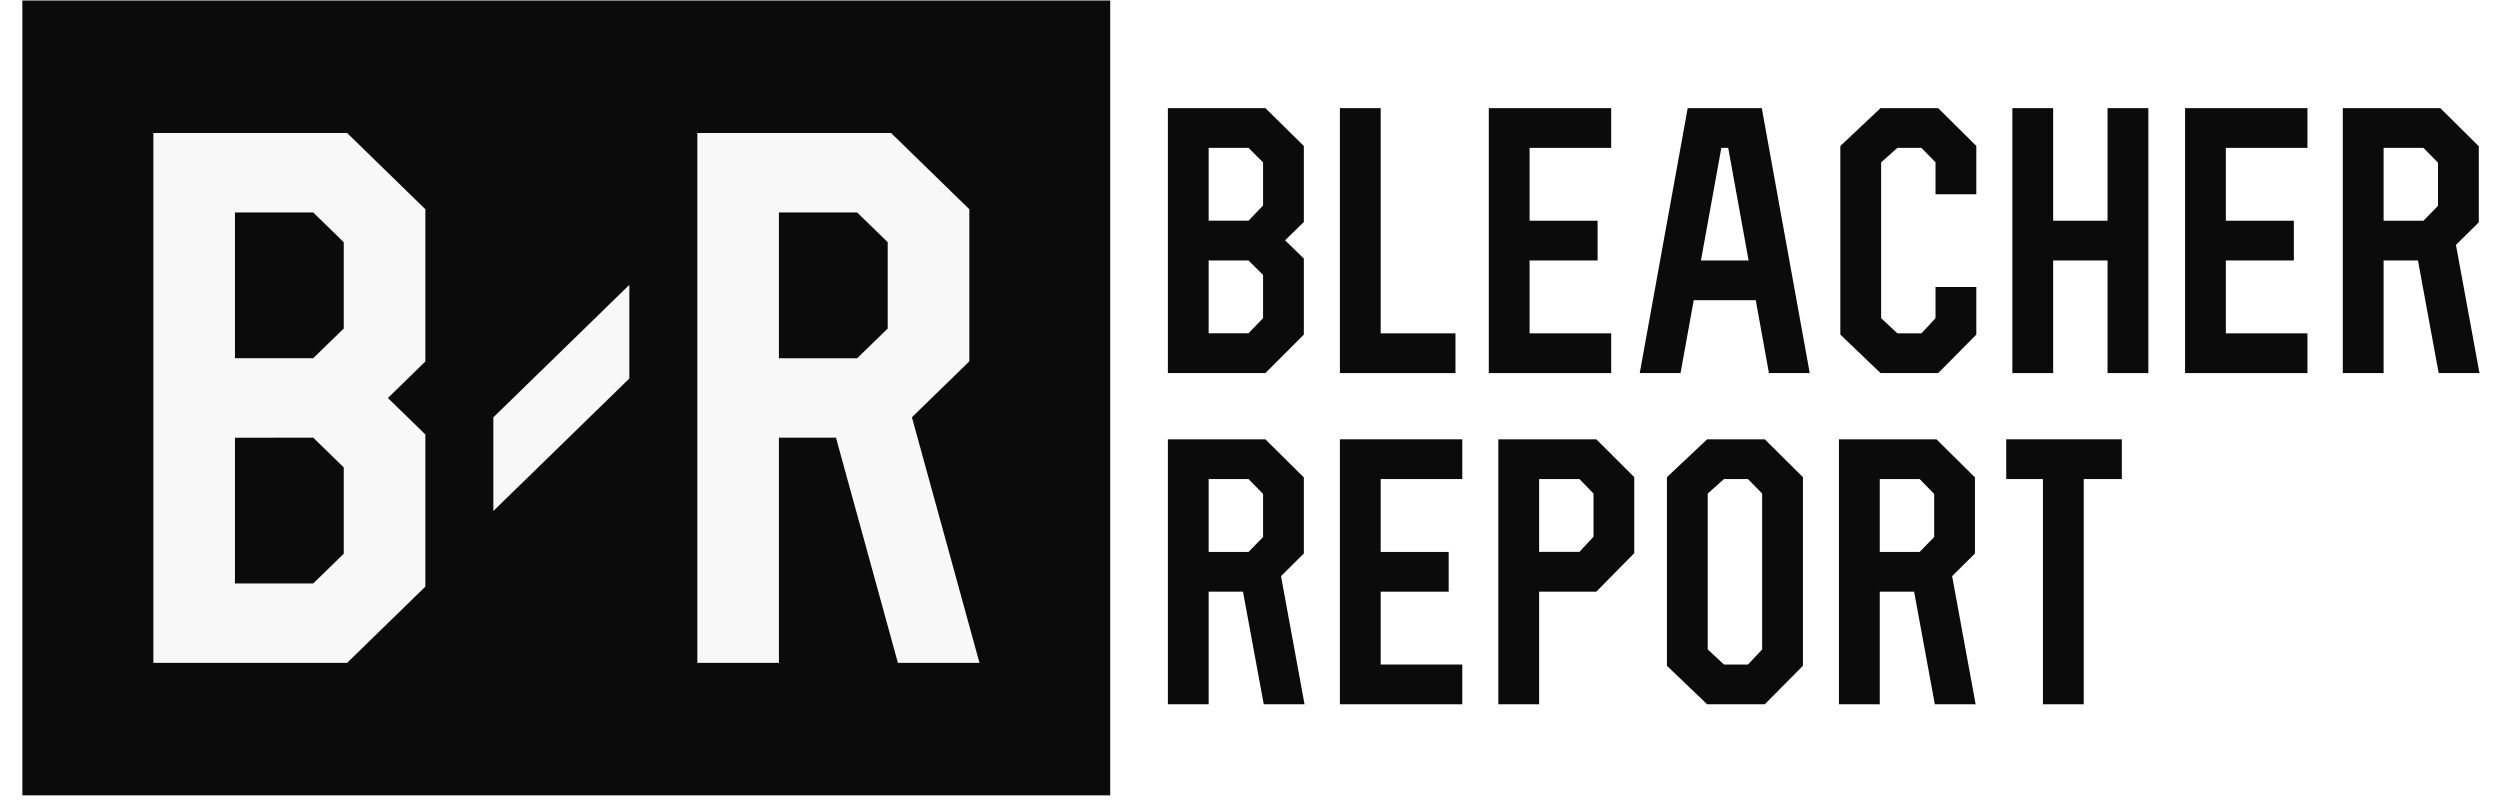
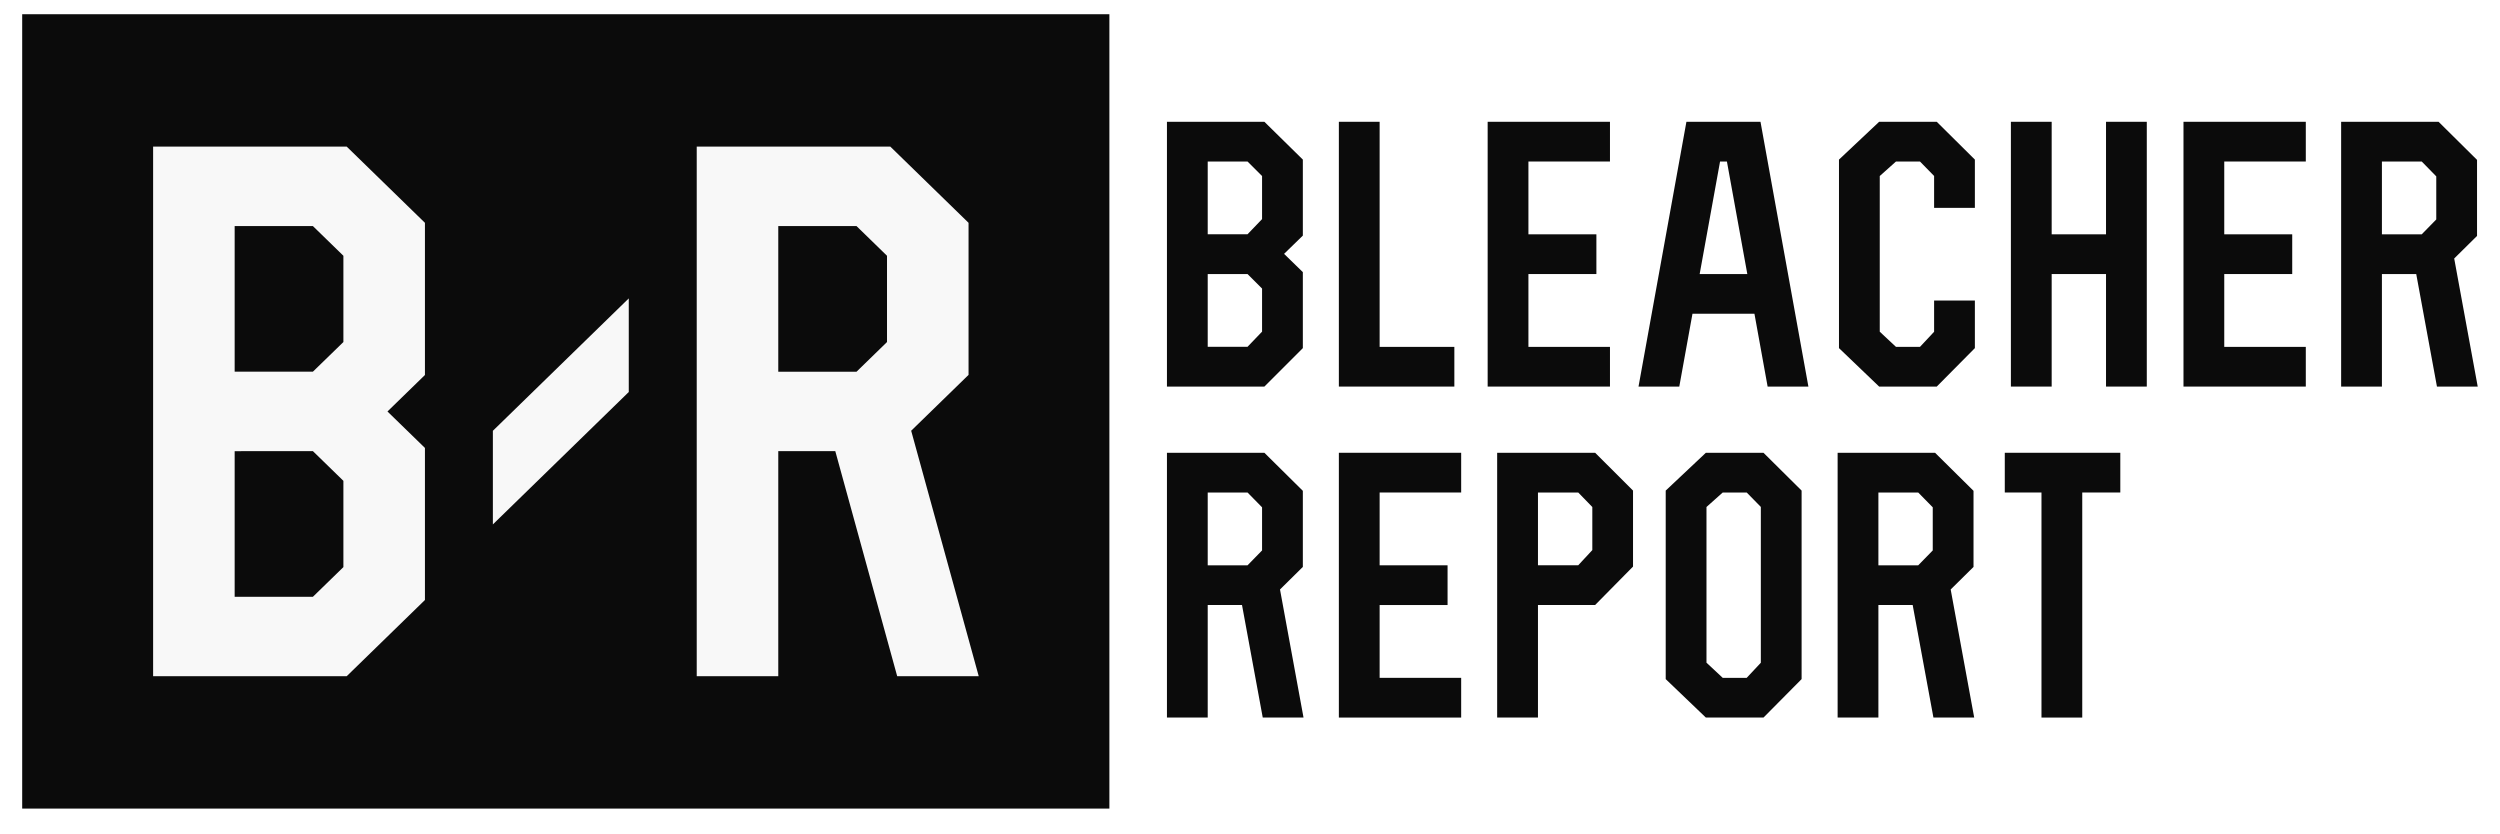
- <svg xmlns="http://www.w3.org/2000/svg" width="106" height="34" viewBox="0 0 106 34" fill="none">
-   <g id="Logos 15">
-     <g id="Vector 4">
-       <path d="M67.686 18.627H63.529V29.861H65.259V25.087H67.683L69.292 23.455V20.231L67.686 18.627ZM65.259 20.312H66.968L67.565 20.927V22.756L66.968 23.399H65.259V20.312Z" fill="#0B0B0B" />
-       <path d="M56.812 29.861H62.001V28.176H58.541V25.087H61.424V23.402H58.541V20.312H62.001V18.627H56.812V29.861Z" fill="#0B0B0B" />
-       <path d="M89.966 20.312V18.627H85.064V20.312H86.621V29.861H88.351V20.312H89.966Z" fill="#0B0B0B" />
-       <path d="M74.827 18.627H72.382L70.678 20.231V28.23L72.382 29.861H74.827L76.444 28.23V20.231L74.827 18.627ZM74.715 27.536L74.115 28.176H73.097L72.408 27.533V20.927L73.097 20.312H74.115L74.715 20.925V27.536Z" fill="#0B0B0B" />
-       <path d="M52.703 25.087L53.583 29.861H55.312L54.315 24.427L55.283 23.469V20.242L53.652 18.627H49.518V29.861H51.247V25.087M51.247 20.312H52.937L53.554 20.942V22.77L52.937 23.402H51.247V20.312Z" fill="#0B0B0B" />
-       <path d="M81.158 25.087L82.037 29.861H83.767L82.77 24.427L83.738 23.469V20.242L82.107 18.627H77.972V29.861H79.702V25.087M79.702 20.312H81.392L82.009 20.942V22.77L81.392 23.402H79.702V20.312Z" fill="#0B0B0B" />
-       <path d="M53.652 4.585H49.518V15.819H53.652L55.283 14.187V10.963L54.488 10.188L55.283 9.413V6.189L53.652 4.585ZM51.247 6.27H52.937L53.554 6.885V8.713L52.937 9.357H51.247V6.27ZM51.247 11.044H52.937L53.554 11.659V13.488L52.937 14.131H51.247V11.044Z" fill="#0B0B0B" />
-       <path d="M85.324 15.819H87.054V11.044H89.36V15.819H91.09V4.585H89.36V9.359H87.054V4.585H85.324V15.819Z" fill="#0B0B0B" />
-       <path d="M63.125 15.819H68.314V14.134H64.855V11.044H67.738V9.359H64.855V6.27H68.314V4.585H63.125V15.819Z" fill="#0B0B0B" />
-       <path d="M92.647 15.819H97.836V14.134H94.376V11.044H97.259V9.359H94.376V6.27H97.836V4.585H92.647V15.819Z" fill="#0B0B0B" />
-       <path d="M61.712 14.134H58.541V4.585H56.812V15.819H61.712V14.134Z" fill="#0B0B0B" />
-       <path d="M78.03 14.187L79.734 15.819H82.179L83.796 14.187V12.168H82.066V13.493L81.467 14.134H80.449L79.76 13.491V6.885L80.449 6.27H81.467L82.066 6.882V8.236H83.796V6.189L82.179 4.585H79.734L78.03 6.189V14.187Z" fill="#0B0B0B" />
-       <path d="M75.003 15.819H76.733L74.7 4.585H71.558L69.525 15.819H71.255L71.814 12.729H74.444L75.003 15.819ZM72.12 11.044L72.985 6.27H73.276L74.141 11.044H72.12Z" fill="#0B0B0B" />
-       <path d="M102.521 11.044L103.4 15.819H105.13L104.132 10.384L105.101 9.427V6.2L103.469 4.585H99.335V15.819H101.065V11.044M101.065 6.27H102.754L103.371 6.899V8.727L102.754 9.359H101.065V6.27Z" fill="#0B0B0B" />
-     </g>
-     <path id="Rectangle 39" d="M0.948 0.021H47.073V33.723H0.948V0.021Z" fill="#0B0B0B" />
-     <g id="Mask group">
-       <g id="Vector 3">
-         <path d="M14.716 5.638H6.503V28.106H14.716L18.035 24.873V18.422L16.446 16.875L18.035 15.327V8.871L14.716 5.638ZM9.962 15.187V9.008H13.281L14.575 10.269V13.929L13.281 15.187M13.281 18.557L14.575 19.818V23.477L13.281 24.738H9.962V18.56" fill="#F8F8F8" />
-         <path d="M41.531 28.106L38.665 17.692L41.099 15.322V8.871L37.78 5.638H29.567V28.106H33.026V18.557H35.445L38.071 28.106H41.531ZM33.026 9.008H36.344L37.639 10.269V13.929L36.344 15.19H33.026V9.008Z" fill="#F8F8F8" />
-         <path d="M20.918 17.695V21.666L26.684 16.049V12.078L20.918 17.695Z" fill="#F8F8F8" />
-       </g>
-       <mask id="mask0_1327_14951" style="mask-type:alpha" maskUnits="userSpaceOnUse" x="0" y="0" width="48" height="34">
-         <g id="Vector 2">
-           <path d="M47.075 0.021H0.948V33.723H47.075V0.021Z" fill="#F8F8F8" />
-           <path d="M14.927 5.638H6.713V28.106H14.927L18.245 24.873V18.422L16.657 16.875L18.245 15.327V8.871L14.927 5.638ZM10.173 15.187V9.008H13.491L14.786 10.269V13.929L13.491 15.187M13.491 18.557L14.786 19.818V23.478L13.491 24.739H10.173V18.56" fill="#F8F8F8" />
-           <path d="M41.741 28.106L38.876 17.692L41.309 15.322V8.871L37.991 5.638H29.777V28.106H33.237V18.557H35.656L38.282 28.106H41.741ZM33.237 9.008H36.555L37.849 10.269V13.929L36.555 15.19H33.237V9.008Z" fill="#F8F8F8" />
-           <path d="M21.128 17.695V21.666L26.894 16.049V12.078L21.128 17.695Z" fill="#F8F8F8" />
-         </g>
-       </mask>
-       <g mask="url(#mask0_1327_14951)">
- </g>
-     </g>
+ <svg xmlns="http://www.w3.org/2000/svg" width="81" height="27" viewBox="0 0 81 27" fill="none">
+   <path d="M51.683 14.67H48.508V23.249H49.83V19.603H51.681L52.91 18.357V15.895L51.683 14.67ZM49.83 15.957H51.135L51.591 16.427V17.823L51.135 18.314H49.83V15.957Z" fill="#0B0B0B" />
+   <path d="M43.379 23.249H47.342V21.962H44.7V19.603H46.901V18.316H44.7V15.957H47.342V14.67H43.379V23.249Z" fill="#0B0B0B" />
+   <path d="M68.698 15.957V14.67H64.955V15.957H66.144V23.249H67.465V15.957H68.698Z" fill="#0B0B0B" />
+   <path d="M57.137 14.67H55.27L53.969 15.895V22.003L55.27 23.249H57.137L58.372 22.003V15.895L57.137 14.67ZM57.051 21.473L56.593 21.962H55.816L55.29 21.471V16.427L55.816 15.957H56.593L57.051 16.424V21.473Z" fill="#0B0B0B" />
+   <path d="M40.241 19.603L40.913 23.249H42.234L41.472 19.099L42.212 18.368V15.903L40.966 14.67H37.809V23.249H39.13V19.603M39.13 15.957H40.42L40.891 16.437V17.834L40.42 18.316H39.13V15.957Z" fill="#0B0B0B" />
+   <path d="M61.971 19.603L62.643 23.249H63.964L63.202 19.099L63.942 18.368V15.903L62.696 14.67H59.539V23.249H60.86V19.603M60.86 15.957H62.15L62.621 16.437V17.834L62.15 18.316H60.86V15.957Z" fill="#0B0B0B" />
+   <path d="M40.966 3.946H37.809V12.525H40.966L42.212 11.279V8.817L41.604 8.225L42.212 7.633V5.171L40.966 3.946ZM39.13 5.233H40.42L40.891 5.703V7.099L40.42 7.59H39.13V5.233ZM39.13 8.879H40.42L40.891 9.349V10.745L40.42 11.236H39.13V8.879Z" fill="#0B0B0B" />
+   <path d="M65.153 12.525H66.474V8.879H68.235V12.525H69.556V3.946H68.235V7.592H66.474V3.946H65.153V12.525Z" fill="#0B0B0B" />
+   <path d="M48.2 12.525H52.163V11.239H49.521V8.879H51.723V7.592H49.521V5.233H52.163V3.946H48.2V12.525Z" fill="#0B0B0B" />
+   <path d="M70.745 12.525H74.708V11.239H72.066V8.879H74.268V7.592H72.066V5.233H74.708V3.946H70.745V12.525Z" fill="#0B0B0B" />
+   <path d="M47.121 11.239H44.7V3.946H43.379V12.525H47.121V11.239Z" fill="#0B0B0B" />
+   <path d="M59.583 11.279L60.884 12.525H62.751L63.986 11.279V9.737H62.665V10.749L62.207 11.239H61.43L60.904 10.747V5.703L61.43 5.233H62.207L62.665 5.701V6.734H63.986V5.171L62.751 3.946H60.884L59.583 5.171V11.279Z" fill="#0B0B0B" />
+   <path d="M57.271 12.525H58.592L57.04 3.946H54.64L53.088 12.525H54.409L54.836 10.166H56.844L57.271 12.525ZM55.069 8.879L55.73 5.233H55.952L56.613 8.879H55.069Z" fill="#0B0B0B" />
+   <path d="M78.286 8.879L78.957 12.525H80.278L79.516 8.375L80.256 7.644V5.18L79.01 3.946H75.853V12.525H77.174V8.879M77.174 5.233H78.464L78.935 5.714V7.11L78.464 7.592H77.174V5.233Z" fill="#0B0B0B" />
+   <path d="M0.719 0.461H35.944V26.198H0.719V0.461Z" fill="#0B0B0B" />
+   <path d="M11.233 4.75H4.961V21.909H11.233L13.768 19.44V14.513L12.554 13.332L13.768 12.15V7.219L11.233 4.75ZM7.603 12.043V7.324H10.137L11.126 8.287V11.082L10.137 12.043M10.137 14.616L11.126 15.579V18.374L10.137 19.337H7.603V14.618" fill="#F8F8F8" />
+   <path d="M31.711 21.909L29.522 13.956L31.381 12.146V7.219L28.846 4.75H22.574V21.909H25.216V14.616H27.063L29.069 21.909H31.711ZM25.216 7.324H27.75L28.739 8.287V11.082L27.75 12.045H25.216V7.324Z" fill="#F8F8F8" />
+   <path d="M15.969 13.958V16.991L20.372 12.701V9.668L15.969 13.958Z" fill="#F8F8F8" />
+   <mask id="mask0_421_7230" style="mask-type:alpha" maskUnits="userSpaceOnUse" x="0" y="0" width="36" height="27">
+     <path d="M35.945 0.461H0.719V26.198H35.945V0.461Z" fill="#F8F8F8" />
+     <path d="M11.395 4.75H5.122V21.909H11.395L13.929 19.44V14.513L12.716 13.332L13.929 12.15V7.219L11.395 4.75ZM7.764 12.043V7.324H10.298L11.287 8.287V11.082L10.298 12.043M10.298 14.616L11.287 15.579V18.374L10.298 19.337H7.764V14.618" fill="#F8F8F8" />
+     <path d="M31.872 21.909L29.683 13.956L31.542 12.146V7.219L29.008 4.75H22.735V21.909H25.377V14.616H27.224L29.23 21.909H31.872ZM25.377 7.324H27.911L28.9 8.287V11.082L27.911 12.045H25.377V7.324Z" fill="#F8F8F8" />
+     <path d="M16.13 13.958V16.991L20.534 12.701V9.668L16.13 13.958Z" fill="#F8F8F8" />
+   </mask>
+   <g mask="url(#mask0_421_7230)">
  </g>
</svg>
